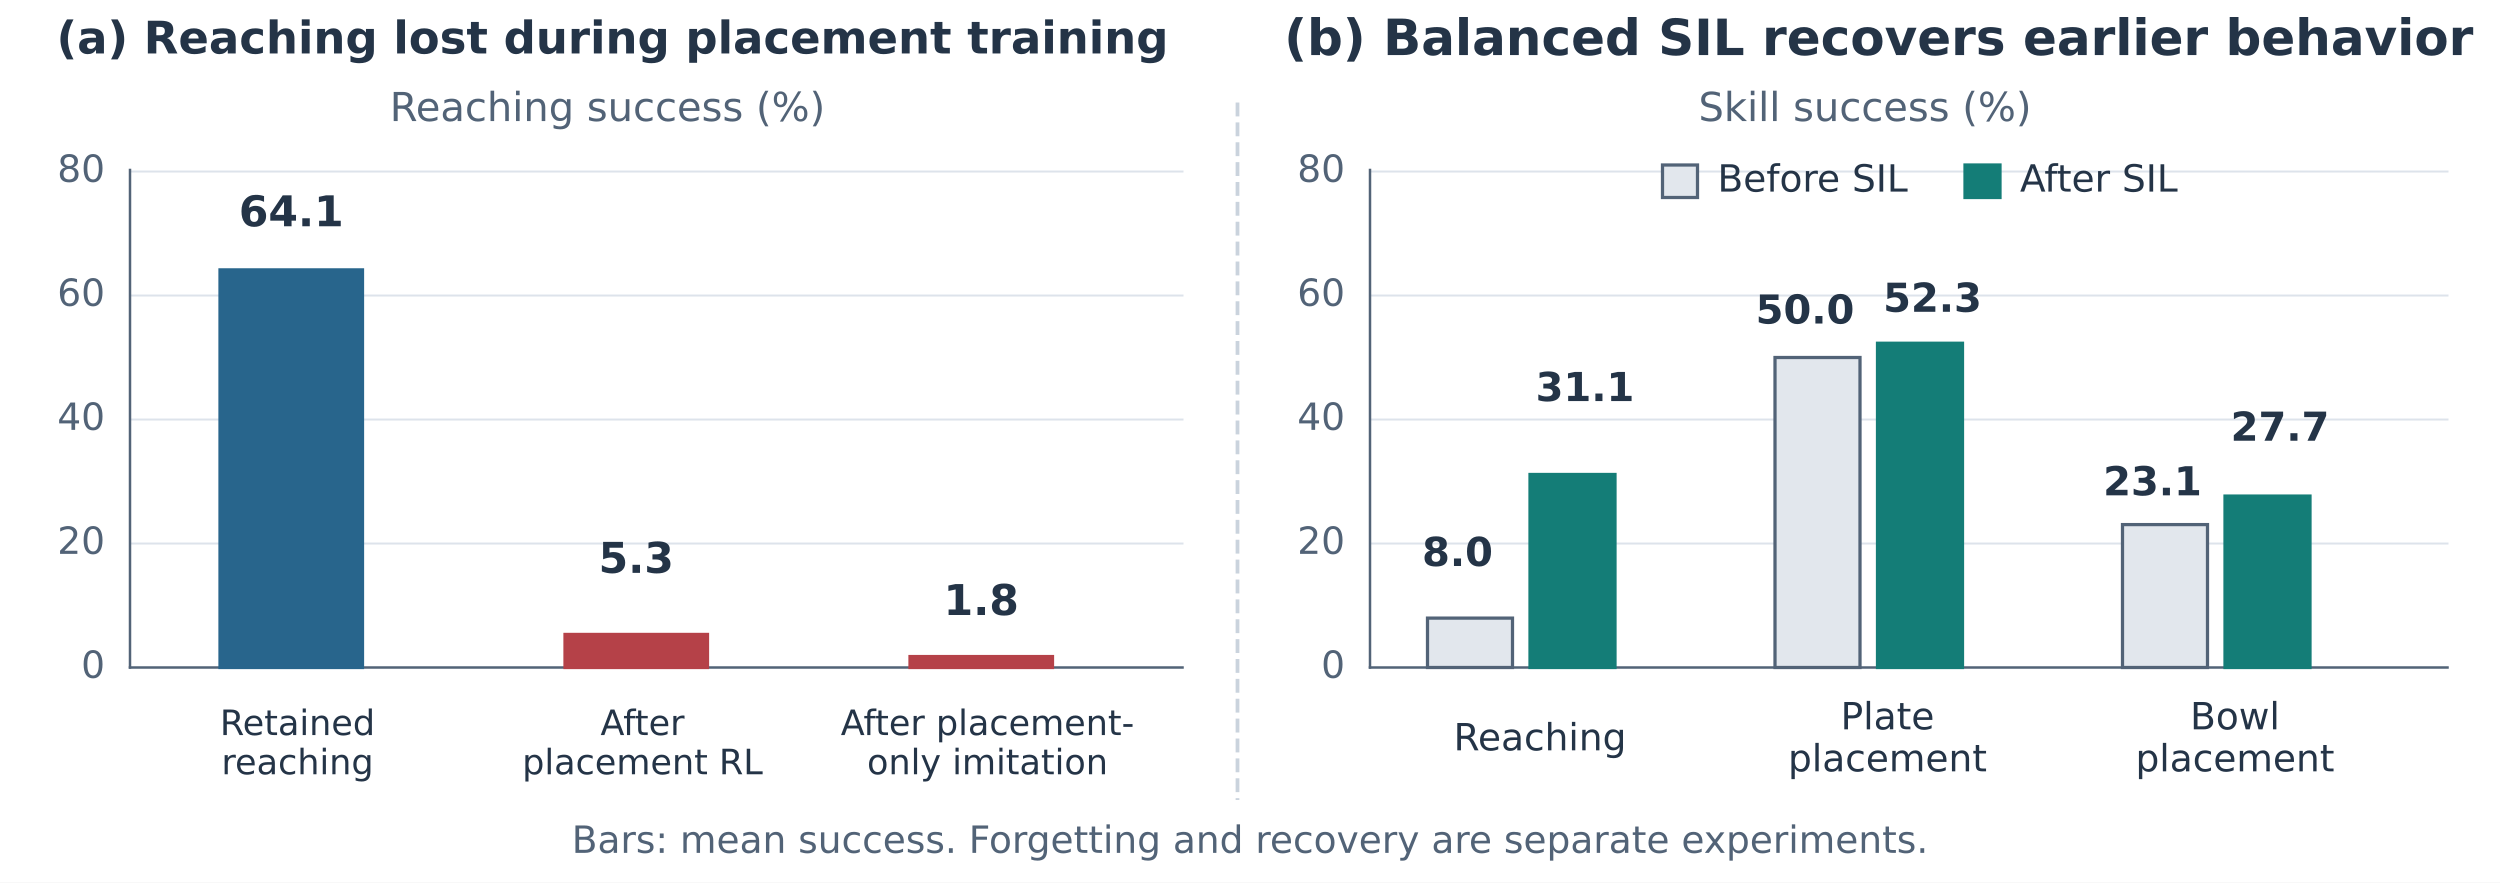
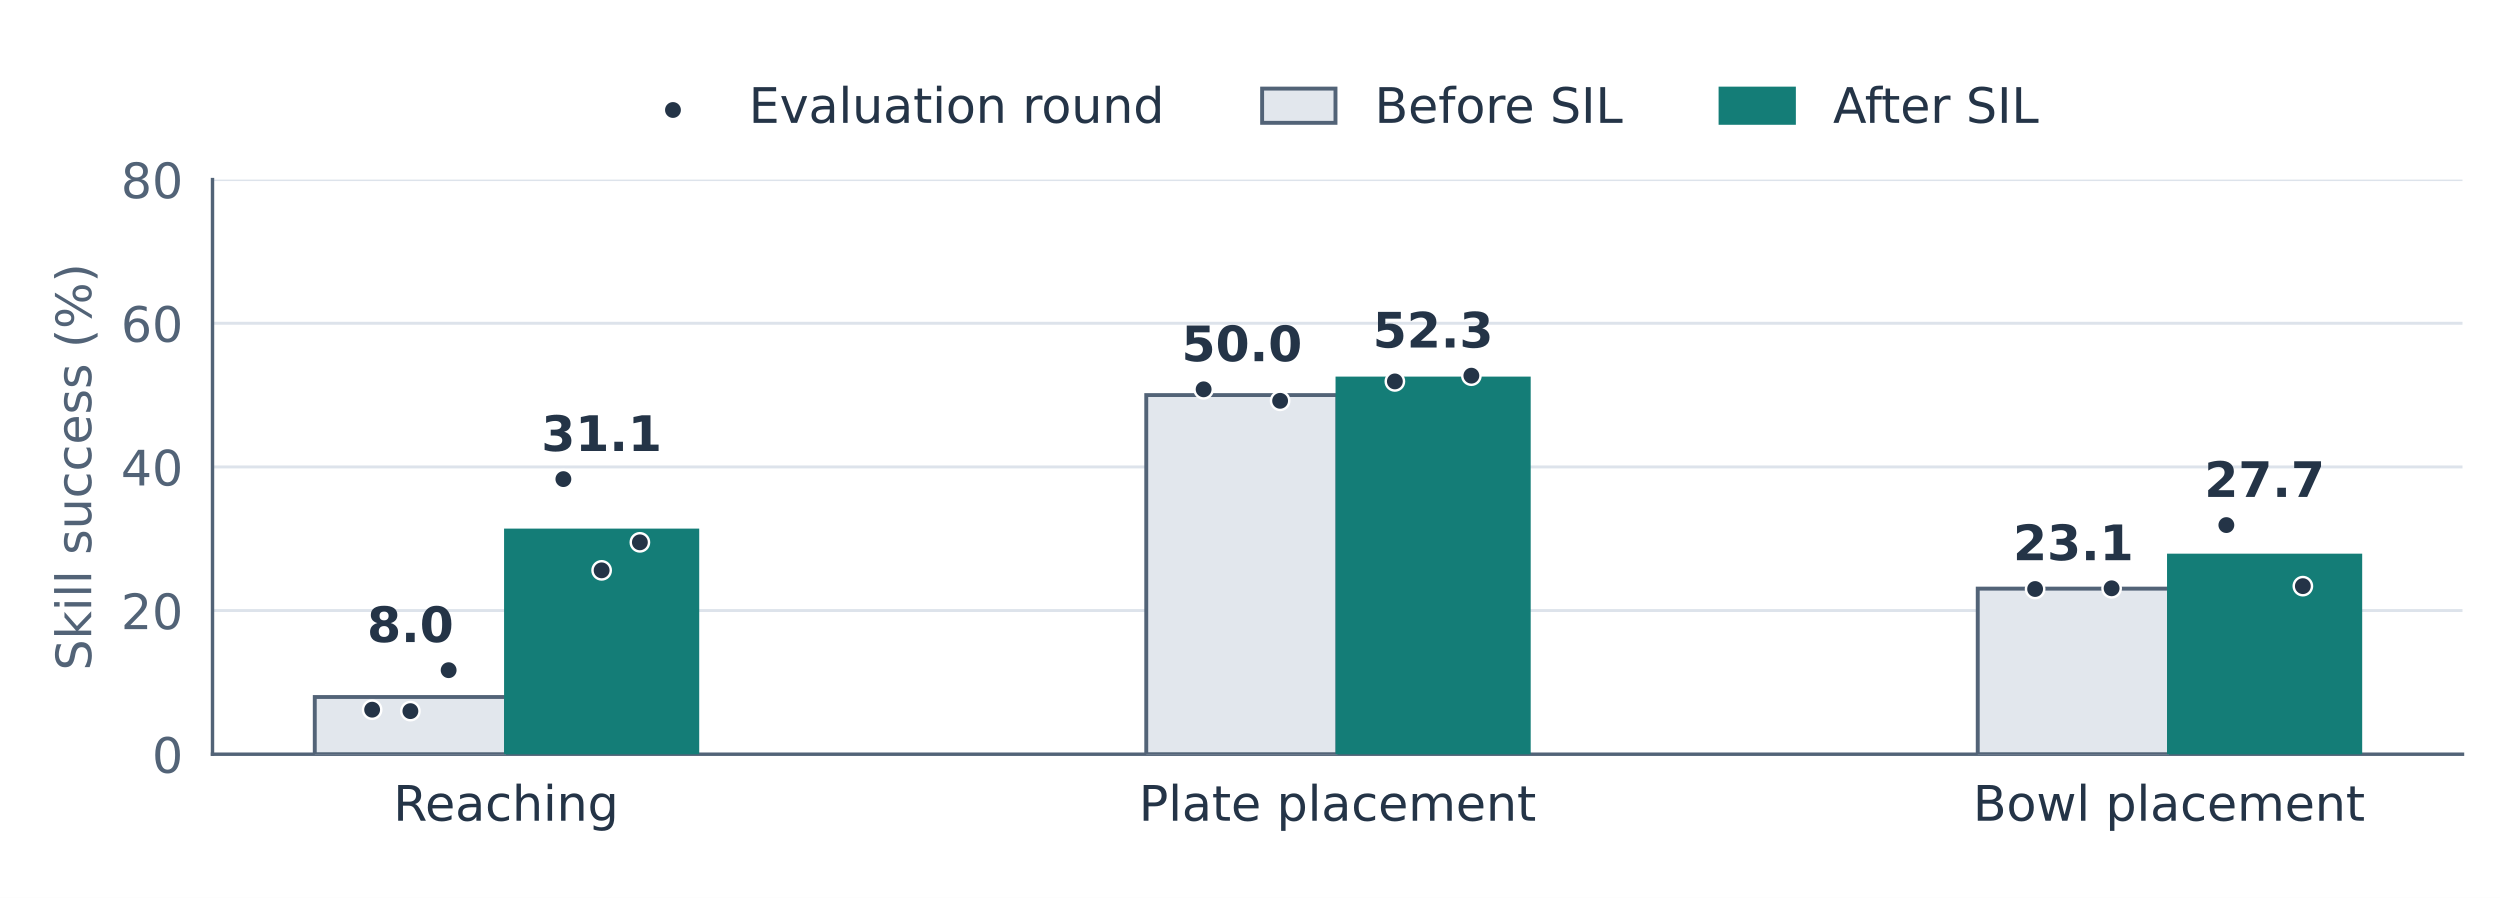
- <svg xmlns="http://www.w3.org/2000/svg" width="720pt" height="254.16pt" viewBox="0 0 720 254.16" version="1.1">
+ <svg xmlns="http://www.w3.org/2000/svg" xmlns:xlink="http://www.w3.org/1999/xlink" width="511.2pt" height="183.6pt" viewBox="0 0 511.2 183.6" version="1.1">
  <defs>
    <style type="text/css">*{stroke-linejoin: round; stroke-linecap: butt}</style>
  </defs>
  <g id="figure_1">
    <g id="patch_1">
-       <path d="M 0 254.16 L 720 254.16 L 720 0 L 0 0 z " style="fill: #ffffff" />
+       <path d="M 0 183.6  L 511.2 183.6  L 511.2 0  L 0 0  z " style="fill: #ffffff" />
    </g>
    <g id="axes_1">
      <g id="patch_2">
-         <path d="M 5.76 2.88 L 347.04 2.88 L 347.04 20.88 L 5.76 20.88 L 5.76 2.88 z " clip-path="url(#p7e3dd4bf15)" style="fill: none" />
+         <path d="M 43.452 154.224  L 503.532 154.224  L 503.532 36.72  L 43.452 36.72  z " style="fill: #ffffff" />
      </g>
-       <g id="text_1">
-         <text style="fill: #243447; font: 700 12.96px 'DejaVu Sans'; text-anchor: middle" x="176.4" y="15.406" transform="rotate(-0 176.4 15.40553)">(a) Reaching lost during placement training</text>
+       <g id="matplotlib.axis_1">
+         <g id="xtick_1">
+           <g id="line2d_1" />
+           <g id="text_1">
+             <text style="fill: #243447; font: 10px 'DejaVu Sans'; text-anchor: middle" x="103.47" y="167.822" transform="rotate(-0 103.4698 167.8224)">Reaching</text>
+           </g>
+         </g>
+         <g id="xtick_2">
+           <g id="line2d_2" />
+           <g id="text_2">
+             <text style="fill: #243447; font: 10px 'DejaVu Sans'; text-anchor: middle" x="273.492" y="167.822" transform="rotate(-0 273.492 167.8224)">Plate placement</text>
+           </g>
+         </g>
+         <g id="xtick_3">
+           <g id="line2d_3" />
+           <g id="text_3">
+             <text style="fill: #243447; font: 10px 'DejaVu Sans'; text-anchor: middle" x="443.514" y="167.822" transform="rotate(-0 443.5142 167.8224)">Bowl placement</text>
+           </g>
+         </g>
+       </g>
+       <g id="matplotlib.axis_2">
+         <g id="ytick_1">
+           <g id="line2d_4">
+             <path d="M 43.452 154.224  L 503.532 154.224  " clip-path="url(#pb173bceba5)" style="fill: none; stroke: #dde3eb; stroke-width: 0.6; stroke-linecap: square" />
+           </g>
+           <g id="line2d_5" />
+           <g id="text_4">
+             <text style="fill: #526377; font: 10px 'DejaVu Sans'; text-anchor: end" x="37.452" y="158.023" transform="rotate(-0 37.452 158.0232)">0</text>
+           </g>
+         </g>
+         <g id="ytick_2">
+           <g id="line2d_6">
+             <path d="M 43.452 124.848  L 503.532 124.848  " clip-path="url(#pb173bceba5)" style="fill: none; stroke: #dde3eb; stroke-width: 0.6; stroke-linecap: square" />
+           </g>
+           <g id="line2d_7" />
+           <g id="text_5">
+             <text style="fill: #526377; font: 10px 'DejaVu Sans'; text-anchor: end" x="37.452" y="128.647" transform="rotate(-0 37.452 128.6472)">20</text>
+           </g>
+         </g>
+         <g id="ytick_3">
+           <g id="line2d_8">
+             <path d="M 43.452 95.472  L 503.532 95.472  " clip-path="url(#pb173bceba5)" style="fill: none; stroke: #dde3eb; stroke-width: 0.6; stroke-linecap: square" />
+           </g>
+           <g id="line2d_9" />
+           <g id="text_6">
+             <text style="fill: #526377; font: 10px 'DejaVu Sans'; text-anchor: end" x="37.452" y="99.271" transform="rotate(-0 37.452 99.27122)">40</text>
+           </g>
+         </g>
+         <g id="ytick_4">
+           <g id="line2d_10">
+             <path d="M 43.452 66.096  L 503.532 66.096  " clip-path="url(#pb173bceba5)" style="fill: none; stroke: #dde3eb; stroke-width: 0.6; stroke-linecap: square" />
+           </g>
+           <g id="line2d_11" />
+           <g id="text_7">
+             <text style="fill: #526377; font: 10px 'DejaVu Sans'; text-anchor: end" x="37.452" y="69.895" transform="rotate(-0 37.452 69.89522)">60</text>
+           </g>
+         </g>
+         <g id="ytick_5">
+           <g id="line2d_12">
+             <path d="M 43.452 36.72  L 503.532 36.72  " clip-path="url(#pb173bceba5)" style="fill: none; stroke: #dde3eb; stroke-width: 0.6; stroke-linecap: square" />
+           </g>
+           <g id="line2d_13" />
+           <g id="text_8">
+             <text style="fill: #526377; font: 10px 'DejaVu Sans'; text-anchor: end" x="37.452" y="40.519" transform="rotate(-0 37.452 40.51922)">80</text>
+           </g>
+         </g>
+         <g id="text_9">
+           <text style="fill: #526377; font: 10px 'DejaVu Sans'; text-anchor: middle" x="18.647" y="95.472" transform="rotate(-90 18.64731 95.472)">Skill success (%)</text>
+         </g>
      </g>
      <g id="patch_3">
-         <path d="M 367.92 2.88 L 714.24 2.88 L 714.24 20.88 L 367.92 20.88 L 367.92 2.88 z " clip-path="url(#p7e3dd4bf15)" style="fill: none" />
-       </g>
-       <g id="text_2">
-         <text style="fill: #243447; font: 700 14.4px 'DejaVu Sans'; text-anchor: middle" x="541.08" y="15.854" transform="rotate(-0 541.08 15.8535)">(b) Balanced SIL recovers earlier behavior</text>
-       </g>
-       <g id="line2d_1">
-         <path d="M 37.44 192.24 L 340.56 192.24 " clip-path="url(#p7e3dd4bf15)" style="fill: none; stroke: #dde3eb; stroke-width: 0.576; stroke-linecap: square" />
+         <path d="M 43.452 154.224  L 43.452 36.72  " style="fill: none; stroke: #526377; stroke-width: 0.7; stroke-linejoin: miter; stroke-linecap: square" />
      </g>
      <g id="patch_4">
-         <path d="M 6.48 184.32 L 32.4 184.32 L 32.4 200.16 L 6.48 200.16 L 6.48 184.32 z " clip-path="url(#p7e3dd4bf15)" style="fill: none" />
-       </g>
-       <g id="text_3">
-         <text style="fill: #526377; font: 10.8px 'DejaVu Sans'; text-anchor: end" x="30.24" y="195.22" transform="rotate(-0 30.24 195.2201)">0</text>
-       </g>
-       <g id="line2d_2">
-         <path d="M 37.44 156.528 L 340.56 156.528 " clip-path="url(#p7e3dd4bf15)" style="fill: none; stroke: #dde3eb; stroke-width: 0.576; stroke-linecap: square" />
+         <path d="M 43.452 154.224  L 503.532 154.224  " style="fill: none; stroke: #526377; stroke-width: 0.7; stroke-linejoin: miter; stroke-linecap: square" />
      </g>
      <g id="patch_5">
-         <path d="M 6.48 148.608 L 32.4 148.608 L 32.4 164.448 L 6.48 164.448 L 6.48 148.608 z " clip-path="url(#p7e3dd4bf15)" style="fill: none" />
-       </g>
-       <g id="text_4">
-         <text style="fill: #526377; font: 10.8px 'DejaVu Sans'; text-anchor: end" x="30.24" y="159.508" transform="rotate(-0 30.24 159.5081)">20</text>
-       </g>
-       <g id="line2d_3">
-         <path d="M 37.44 120.816 L 340.56 120.816 " clip-path="url(#p7e3dd4bf15)" style="fill: none; stroke: #dde3eb; stroke-width: 0.576; stroke-linecap: square" />
+         <path d="M 64.365 154.224  L 103.47 154.224  L 103.47 142.523  L 64.365 142.523  z " clip-path="url(#pb173bceba5)" style="fill: #e2e7ed; stroke: #526377; stroke-width: 0.8; stroke-linejoin: miter" />
      </g>
      <g id="patch_6">
-         <path d="M 6.48 112.896 L 32.4 112.896 L 32.4 128.736 L 6.48 128.736 L 6.48 112.896 z " clip-path="url(#p7e3dd4bf15)" style="fill: none" />
-       </g>
-       <g id="text_5">
-         <text style="fill: #526377; font: 10.8px 'DejaVu Sans'; text-anchor: end" x="30.24" y="123.796" transform="rotate(-0 30.24 123.7961)">40</text>
-       </g>
-       <g id="line2d_4">
-         <path d="M 37.44 85.104 L 340.56 85.104 " clip-path="url(#p7e3dd4bf15)" style="fill: none; stroke: #dde3eb; stroke-width: 0.576; stroke-linecap: square" />
+         <path d="M 234.387 154.224  L 273.492 154.224  L 273.492 80.784  L 234.387 80.784  z " clip-path="url(#pb173bceba5)" style="fill: #e2e7ed; stroke: #526377; stroke-width: 0.8; stroke-linejoin: miter" />
      </g>
      <g id="patch_7">
-         <path d="M 6.48 77.184 L 32.4 77.184 L 32.4 93.024 L 6.48 93.024 L 6.48 77.184 z " clip-path="url(#p7e3dd4bf15)" style="fill: none" />
+         <path d="M 404.409 154.224  L 443.514 154.224  L 443.514 120.368  L 404.409 120.368  z " clip-path="url(#pb173bceba5)" style="fill: #e2e7ed; stroke: #526377; stroke-width: 0.8; stroke-linejoin: miter" />
      </g>
-       <g id="text_6">
-         <text style="fill: #526377; font: 10.8px 'DejaVu Sans'; text-anchor: end" x="30.24" y="88.084" transform="rotate(-0 30.24 88.08413)">60</text>
+       <g id="text_10">
+         <text style="fill: #243447; font: 700 10px 'DejaVu Sans'; text-anchor: middle" x="83.917" y="131.287" transform="rotate(-0 83.91728 131.2874)">8.0</text>
      </g>
-       <g id="line2d_5">
-         <path d="M 37.44 49.392 L 340.56 49.392 " clip-path="url(#p7e3dd4bf15)" style="fill: none; stroke: #dde3eb; stroke-width: 0.576; stroke-linecap: square" />
+       <g id="text_11">
+         <text style="fill: #243447; font: 700 10px 'DejaVu Sans'; text-anchor: middle" x="253.939" y="73.857" transform="rotate(-0 253.9394 73.85727)">50.0</text>
+       </g>
+       <g id="text_12">
+         <text style="fill: #243447; font: 700 10px 'DejaVu Sans'; text-anchor: middle" x="423.962" y="114.543" transform="rotate(-0 423.9616 114.543)">23.1</text>
      </g>
      <g id="patch_8">
-         <path d="M 6.48 41.472 L 32.4 41.472 L 32.4 57.312 L 6.48 57.312 L 6.48 41.472 z " clip-path="url(#p7e3dd4bf15)" style="fill: none" />
-       </g>
-       <g id="text_7">
-         <text style="fill: #526377; font: 10.8px 'DejaVu Sans'; text-anchor: end" x="30.24" y="52.372" transform="rotate(-0 30.24 52.37212)">80</text>
-       </g>
-       <g id="line2d_6">
-         <path d="M 37.44 48.96 L 37.44 192.24 " clip-path="url(#p7e3dd4bf15)" style="fill: none; stroke: #526377; stroke-width: 0.72; stroke-linecap: square" />
-       </g>
-       <g id="line2d_7">
-         <path d="M 37.44 192.24 L 340.56 192.24 " clip-path="url(#p7e3dd4bf15)" style="fill: none; stroke: #526377; stroke-width: 0.72; stroke-linecap: square" />
-       </g>
-       <g id="line2d_8">
-         <path d="M 394.56 192.24 L 704.88 192.24 " clip-path="url(#p7e3dd4bf15)" style="fill: none; stroke: #dde3eb; stroke-width: 0.576; stroke-linecap: square" />
+         <path d="M 103.47 154.224  L 142.575 154.224  L 142.575 108.495  L 103.47 108.495  z " clip-path="url(#pb173bceba5)" style="fill: #147d77; stroke: #147d77; stroke-width: 0.8; stroke-linejoin: miter" />
      </g>
      <g id="patch_9">
-         <path d="M 363.6 184.32 L 389.52 184.32 L 389.52 200.16 L 363.6 200.16 L 363.6 184.32 z " clip-path="url(#p7e3dd4bf15)" style="fill: none" />
-       </g>
-       <g id="text_8">
-         <text style="fill: #526377; font: 10.8px 'DejaVu Sans'; text-anchor: end" x="387.36" y="195.22" transform="rotate(-0 387.36 195.2201)">0</text>
-       </g>
-       <g id="line2d_9">
-         <path d="M 394.56 156.528 L 704.88 156.528 " clip-path="url(#p7e3dd4bf15)" style="fill: none; stroke: #dde3eb; stroke-width: 0.576; stroke-linecap: square" />
+         <path d="M 273.492 154.224  L 312.597 154.224  L 312.597 77.406  L 273.492 77.406  z " clip-path="url(#pb173bceba5)" style="fill: #147d77; stroke: #147d77; stroke-width: 0.8; stroke-linejoin: miter" />
      </g>
      <g id="patch_10">
-         <path d="M 363.6 148.608 L 389.52 148.608 L 389.52 164.448 L 363.6 164.448 L 363.6 148.608 z " clip-path="url(#p7e3dd4bf15)" style="fill: none" />
-       </g>
-       <g id="text_9">
-         <text style="fill: #526377; font: 10.8px 'DejaVu Sans'; text-anchor: end" x="387.36" y="159.508" transform="rotate(-0 387.36 159.5081)">20</text>
-       </g>
-       <g id="line2d_10">
-         <path d="M 394.56 120.816 L 704.88 120.816 " clip-path="url(#p7e3dd4bf15)" style="fill: none; stroke: #dde3eb; stroke-width: 0.576; stroke-linecap: square" />
-       </g>
-       <g id="patch_11">
-         <path d="M 363.6 112.896 L 389.52 112.896 L 389.52 128.736 L 363.6 128.736 L 363.6 112.896 z " clip-path="url(#p7e3dd4bf15)" style="fill: none" />
-       </g>
-       <g id="text_10">
-         <text style="fill: #526377; font: 10.8px 'DejaVu Sans'; text-anchor: end" x="387.36" y="123.796" transform="rotate(-0 387.36 123.7961)">40</text>
-       </g>
-       <g id="line2d_11">
-         <path d="M 394.56 85.104 L 704.88 85.104 " clip-path="url(#p7e3dd4bf15)" style="fill: none; stroke: #dde3eb; stroke-width: 0.576; stroke-linecap: square" />
-       </g>
-       <g id="patch_12">
-         <path d="M 363.6 77.184 L 389.52 77.184 L 389.52 93.024 L 363.6 93.024 L 363.6 77.184 z " clip-path="url(#p7e3dd4bf15)" style="fill: none" />
-       </g>
-       <g id="text_11">
-         <text style="fill: #526377; font: 10.8px 'DejaVu Sans'; text-anchor: end" x="387.36" y="88.084" transform="rotate(-0 387.36 88.08413)">60</text>
-       </g>
-       <g id="line2d_12">
-         <path d="M 394.56 49.392 L 704.88 49.392 " clip-path="url(#p7e3dd4bf15)" style="fill: none; stroke: #dde3eb; stroke-width: 0.576; stroke-linecap: square" />
-       </g>
-       <g id="patch_13">
-         <path d="M 363.6 41.472 L 389.52 41.472 L 389.52 57.312 L 363.6 57.312 L 363.6 41.472 z " clip-path="url(#p7e3dd4bf15)" style="fill: none" />
-       </g>
-       <g id="text_12">
-         <text style="fill: #526377; font: 10.8px 'DejaVu Sans'; text-anchor: end" x="387.36" y="52.372" transform="rotate(-0 387.36 52.37212)">80</text>
-       </g>
-       <g id="line2d_13">
-         <path d="M 394.56 48.96 L 394.56 192.24 " clip-path="url(#p7e3dd4bf15)" style="fill: none; stroke: #526377; stroke-width: 0.72; stroke-linecap: square" />
-       </g>
-       <g id="line2d_14">
-         <path d="M 394.56 192.24 L 704.88 192.24 " clip-path="url(#p7e3dd4bf15)" style="fill: none; stroke: #526377; stroke-width: 0.72; stroke-linecap: square" />
-       </g>
-       <g id="patch_14">
-         <path d="M 5.76 23.04 L 344.16 23.04 L 344.16 40.32 L 5.76 40.32 L 5.76 23.04 z " clip-path="url(#p7e3dd4bf15)" style="fill: none" />
+         <path d="M 443.514 154.224  L 482.619 154.224  L 482.619 113.612  L 443.514 113.612  z " clip-path="url(#pb173bceba5)" style="fill: #147d77; stroke: #147d77; stroke-width: 0.8; stroke-linejoin: miter" />
      </g>
      <g id="text_13">
-         <text style="fill: #526377; font: 11.52px 'DejaVu Sans'; text-anchor: middle" x="174.96" y="34.859" transform="rotate(-0 174.96 34.8588)">Reaching success (%)</text>
-       </g>
-       <g id="patch_15">
-         <path d="M 367.92 23.04 L 706.32 23.04 L 706.32 40.32 L 367.92 40.32 L 367.92 23.04 z " clip-path="url(#p7e3dd4bf15)" style="fill: none" />
+         <text style="fill: #243447; font: 700 10px 'DejaVu Sans'; text-anchor: middle" x="123.022" y="92.217" transform="rotate(-0 123.0224 92.21727)">31.1</text>
      </g>
      <g id="text_14">
-         <text style="fill: #526377; font: 11.52px 'DejaVu Sans'; text-anchor: middle" x="537.12" y="34.859" transform="rotate(-0 537.12 34.8588)">Skill success (%)</text>
-       </g>
-       <g id="patch_16">
-         <path d="M 63.36 77.724 L 104.4 77.724 L 104.4 192.24 L 63.36 192.24 z " clip-path="url(#p7e3dd4bf15)" style="fill: #28658c; stroke: #28658c; stroke-width: 0.936; stroke-linejoin: miter" />
-       </g>
-       <g id="patch_17">
-         <path d="M 56.16 53.153 L 111.6 53.153 L 111.6 70.433 L 56.16 70.433 L 56.16 53.153 z " clip-path="url(#p7e3dd4bf15)" style="fill: none" />
+         <text style="fill: #243447; font: 700 10px 'DejaVu Sans'; text-anchor: middle" x="293.045" y="71.067" transform="rotate(-0 293.0446 71.06655)">52.3</text>
      </g>
      <g id="text_15">
-         <text style="fill: #243447; font: 700 12.24px 'DejaVu Sans'; text-anchor: middle" x="83.88" y="65.171" transform="rotate(-0 83.88 65.17075)">64.1</text>
+         <text style="fill: #243447; font: 700 10px 'DejaVu Sans'; text-anchor: middle" x="463.067" y="101.618" transform="rotate(-0 463.0667 101.6176)">27.7</text>
      </g>
-       <g id="patch_21">
-         <path d="M 38.88 198.72 L 132.48 198.72 L 132.48 230.4 L 38.88 230.4 L 38.88 198.72 z " clip-path="url(#p7e3dd4bf15)" style="fill: none" />
+       <g id="PathCollection_1">
+         <defs>
+           <path id="m576e08fbcf" d="M 0 1.871  C 0.496 1.871 0.972 1.674 1.323 1.323  C 1.674 0.972 1.871 0.496 1.871 0  C 1.871 -0.496 1.674 -0.972 1.323 -1.323  C 0.972 -1.674 0.496 -1.871 0 -1.871  C -0.496 -1.871 -0.972 -1.674 -1.323 -1.323  C -1.674 -0.972 -1.871 -0.496 -1.871 0  C -1.871 0.496 -1.674 0.972 -1.323 1.323  C -0.972 1.674 -0.496 1.871 0 1.871  z " style="stroke: #ffffff; stroke-width: 0.5" />
+         </defs>
+         <g clip-path="url(#pb173bceba5)">
+           <use xlink:href="#m576e08fbcf" x="76.096" y="145.117" style="fill: #243447; stroke: #ffffff; stroke-width: 0.5" />
+           <use xlink:href="#m576e08fbcf" x="83.917" y="145.411" style="fill: #243447; stroke: #ffffff; stroke-width: 0.5" />
+           <use xlink:href="#m576e08fbcf" x="91.738" y="137.039" style="fill: #243447; stroke: #ffffff; stroke-width: 0.5" />
+         </g>
      </g>
-       <g id="text_16">
-         <text style="fill: #243447; font: 10.08px 'DejaVu Sans'" transform="translate(63.34414 211.6978)">Retained</text>
-         <text style="fill: #243447; font: 10.08px 'DejaVu Sans'" transform="translate(63.77254 222.9851)">reaching</text>
+       <g id="PathCollection_2">
+         <g clip-path="url(#pb173bceba5)">
+           <use xlink:href="#m576e08fbcf" x="246.118" y="79.609" style="fill: #243447; stroke: #ffffff; stroke-width: 0.5" />
+           <use xlink:href="#m576e08fbcf" x="261.76" y="81.959" style="fill: #243447; stroke: #ffffff; stroke-width: 0.5" />
+         </g>
      </g>
-       <g id="patch_22">
-         <path d="M 162.72 182.717 L 203.76 182.717 L 203.76 192.24 L 162.72 192.24 z " clip-path="url(#p7e3dd4bf15)" style="fill: #b54148; stroke: #b54148; stroke-width: 0.936; stroke-linejoin: miter" />
+       <g id="PathCollection_3">
+         <g clip-path="url(#pb173bceba5)">
+           <use xlink:href="#m576e08fbcf" x="416.141" y="120.442" style="fill: #243447; stroke: #ffffff; stroke-width: 0.5" />
+           <use xlink:href="#m576e08fbcf" x="431.783" y="120.295" style="fill: #243447; stroke: #ffffff; stroke-width: 0.5" />
+         </g>
      </g>
-       <g id="patch_23">
-         <path d="M 155.52 152.968 L 210.96 152.968 L 210.96 170.248 L 155.52 170.248 L 155.52 152.968 z " clip-path="url(#p7e3dd4bf15)" style="fill: none" />
+       <g id="PathCollection_4">
+         <g clip-path="url(#pb173bceba5)">
+           <use xlink:href="#m576e08fbcf" x="115.201" y="97.969" style="fill: #243447; stroke: #ffffff; stroke-width: 0.5" />
+           <use xlink:href="#m576e08fbcf" x="123.022" y="116.623" style="fill: #243447; stroke: #ffffff; stroke-width: 0.5" />
+           <use xlink:href="#m576e08fbcf" x="130.843" y="110.894" style="fill: #243447; stroke: #ffffff; stroke-width: 0.5" />
+         </g>
      </g>
-       <g id="text_17">
-         <text style="fill: #243447; font: 700 12.24px 'DejaVu Sans'; text-anchor: middle" x="183.24" y="164.986" transform="rotate(-0 183.24 164.9858)">5.3</text>
+       <g id="PathCollection_5">
+         <g clip-path="url(#pb173bceba5)">
+           <use xlink:href="#m576e08fbcf" x="285.224" y="77.993" style="fill: #243447; stroke: #ffffff; stroke-width: 0.5" />
+           <use xlink:href="#m576e08fbcf" x="300.866" y="76.818" style="fill: #243447; stroke: #ffffff; stroke-width: 0.5" />
+         </g>
      </g>
-       <g id="patch_27">
-         <path d="M 138.24 198.72 L 231.84 198.72 L 231.84 230.4 L 138.24 230.4 L 138.24 198.72 z " clip-path="url(#p7e3dd4bf15)" style="fill: none" />
+       <g id="PathCollection_6">
+         <g clip-path="url(#pb173bceba5)">
+           <use xlink:href="#m576e08fbcf" x="455.246" y="107.369" style="fill: #243447; stroke: #ffffff; stroke-width: 0.5" />
+           <use xlink:href="#m576e08fbcf" x="470.888" y="119.854" style="fill: #243447; stroke: #ffffff; stroke-width: 0.5" />
+         </g>
      </g>
-       <g id="text_18">
-         <text style="fill: #243447; font: 10.08px 'DejaVu Sans'" transform="translate(172.9401 211.6978)">After</text>
-         <text style="fill: #243447; font: 10.08px 'DejaVu Sans'" transform="translate(150.3869 222.9851)">placement RL</text>
-       </g>
-       <g id="patch_28">
-         <path d="M 262.08 189.085 L 303.12 189.085 L 303.12 192.24 L 262.08 192.24 z " clip-path="url(#p7e3dd4bf15)" style="fill: #b54148; stroke: #b54148; stroke-width: 0.936; stroke-linejoin: miter" />
-       </g>
-       <g id="patch_29">
-         <path d="M 254.88 165.11 L 310.32 165.11 L 310.32 182.39 L 254.88 182.39 L 254.88 165.11 z " clip-path="url(#p7e3dd4bf15)" style="fill: none" />
-       </g>
-       <g id="text_19">
-         <text style="fill: #243447; font: 700 12.24px 'DejaVu Sans'; text-anchor: middle" x="282.6" y="177.128" transform="rotate(-0 282.6 177.1279)">1.8</text>
-       </g>
-       <g id="patch_33">
-         <path d="M 237.6 198.72 L 331.2 198.72 L 331.2 230.4 L 237.6 230.4 L 237.6 198.72 z " clip-path="url(#p7e3dd4bf15)" style="fill: none" />
-       </g>
-       <g id="text_20">
-         <text style="fill: #243447; font: 10.08px 'DejaVu Sans'" transform="translate(242.1388 211.6978)">After placement-</text>
-         <text style="fill: #243447; font: 10.08px 'DejaVu Sans'" transform="translate(249.709 222.9851)">only imitation</text>
-       </g>
-       <g id="patch_34">
-         <path d="M 411.12 178.015 L 435.6 178.015 L 435.6 192.24 L 411.12 192.24 z " clip-path="url(#p7e3dd4bf15)" style="fill: #e2e7ed; stroke: #526377; stroke-width: 0.936; stroke-linejoin: miter" />
-       </g>
-       <g id="patch_35">
-         <path d="M 398.16 151.908 L 441.36 151.908 L 441.36 167.748 L 398.16 167.748 L 398.16 151.908 z " clip-path="url(#p7e3dd4bf15)" style="fill: none" />
-       </g>
-       <g id="text_21">
-         <text style="fill: #243447; font: 700 11.52px 'DejaVu Sans'; text-anchor: middle" x="419.76" y="163.007" transform="rotate(-0 419.76 163.0073)">8.0</text>
-       </g>
-       <g id="patch_39">
-         <path d="M 440.64 136.648 L 465.12 136.648 L 465.12 192.24 L 440.64 192.24 z " clip-path="url(#p7e3dd4bf15)" style="fill: #147d77; stroke: #147d77; stroke-width: 0.936; stroke-linejoin: miter" />
-       </g>
-       <g id="patch_40">
-         <path d="M 434.88 104.412 L 478.08 104.412 L 478.08 120.252 L 434.88 120.252 L 434.88 104.412 z " clip-path="url(#p7e3dd4bf15)" style="fill: none" />
-       </g>
-       <g id="text_22">
-         <text style="fill: #243447; font: 700 11.52px 'DejaVu Sans'; text-anchor: middle" x="456.48" y="115.51" transform="rotate(-0 456.48 115.5103)">31.1</text>
-       </g>
-       <g id="patch_44">
-         <path d="M 399.6 198.72 L 487.44 198.72 L 487.44 227.52 L 399.6 227.52 L 399.6 198.72 z " clip-path="url(#p7e3dd4bf15)" style="fill: none" />
-       </g>
-       <g id="text_23">
-         <text style="fill: #243447; font: 10.8px 'DejaVu Sans'; text-anchor: middle" x="443.52" y="216.1" transform="rotate(-0 443.52 216.1001)">Reaching</text>
-       </g>
-       <g id="patch_45">
-         <path d="M 511.2 102.96 L 535.68 102.96 L 535.68 192.24 L 511.2 192.24 z " clip-path="url(#p7e3dd4bf15)" style="fill: #e2e7ed; stroke: #526377; stroke-width: 0.936; stroke-linejoin: miter" />
-       </g>
-       <g id="patch_46">
-         <path d="M 498.24 82.092 L 541.44 82.092 L 541.44 97.932 L 498.24 97.932 L 498.24 82.092 z " clip-path="url(#p7e3dd4bf15)" style="fill: none" />
-       </g>
-       <g id="text_24">
-         <text style="fill: #243447; font: 700 11.52px 'DejaVu Sans'; text-anchor: middle" x="519.84" y="93.19" transform="rotate(-0 519.84 93.19032)">50.0</text>
-       </g>
-       <g id="patch_49">
-         <path d="M 540.72 98.853 L 565.2 98.853 L 565.2 192.24 L 540.72 192.24 z " clip-path="url(#p7e3dd4bf15)" style="fill: #147d77; stroke: #147d77; stroke-width: 0.936; stroke-linejoin: miter" />
-       </g>
-       <g id="patch_50">
-         <path d="M 534.96 78.699 L 578.16 78.699 L 578.16 94.539 L 534.96 94.539 L 534.96 78.699 z " clip-path="url(#p7e3dd4bf15)" style="fill: none" />
-       </g>
-       <g id="text_25">
-         <text style="fill: #243447; font: 700 11.52px 'DejaVu Sans'; text-anchor: middle" x="556.56" y="89.798" transform="rotate(-0 556.56 89.79768)">52.3</text>
-       </g>
-       <g id="patch_53">
-         <path d="M 499.68 198.72 L 587.52 198.72 L 587.52 227.52 L 499.68 227.52 L 499.68 198.72 z " clip-path="url(#p7e3dd4bf15)" style="fill: none" />
-       </g>
-       <g id="text_26">
-         <text style="fill: #243447; font: 10.8px 'DejaVu Sans'" transform="translate(530.0949 210.0533)">Plate</text>
-         <text style="fill: #243447; font: 10.8px 'DejaVu Sans'" transform="translate(514.9488 222.1469)">placement</text>
-       </g>
-       <g id="patch_54">
-         <path d="M 611.28 151.082 L 635.76 151.082 L 635.76 192.24 L 611.28 192.24 z " clip-path="url(#p7e3dd4bf15)" style="fill: #e2e7ed; stroke: #526377; stroke-width: 0.936; stroke-linejoin: miter" />
-       </g>
-       <g id="patch_55">
-         <path d="M 598.32 131.553 L 641.52 131.553 L 641.52 147.393 L 598.32 147.393 L 598.32 131.553 z " clip-path="url(#p7e3dd4bf15)" style="fill: none" />
-       </g>
-       <g id="text_27">
-         <text style="fill: #243447; font: 700 11.52px 'DejaVu Sans'; text-anchor: middle" x="619.92" y="142.651" transform="rotate(-0 619.92 142.6514)">23.1</text>
-       </g>
-       <g id="patch_58">
-         <path d="M 640.8 142.868 L 665.28 142.868 L 665.28 192.24 L 640.8 192.24 z " clip-path="url(#p7e3dd4bf15)" style="fill: #147d77; stroke: #147d77; stroke-width: 0.936; stroke-linejoin: miter" />
-       </g>
-       <g id="patch_59">
-         <path d="M 635.04 115.839 L 678.24 115.839 L 678.24 131.679 L 635.04 131.679 L 635.04 115.839 z " clip-path="url(#p7e3dd4bf15)" style="fill: none" />
-       </g>
-       <g id="text_28">
-         <text style="fill: #243447; font: 700 11.52px 'DejaVu Sans'; text-anchor: middle" x="656.64" y="126.938" transform="rotate(-0 656.64 126.9382)">27.7</text>
-       </g>
-       <g id="patch_62">
-         <path d="M 599.76 198.72 L 687.6 198.72 L 687.6 227.52 L 599.76 227.52 L 599.76 198.72 z " clip-path="url(#p7e3dd4bf15)" style="fill: none" />
-       </g>
-       <g id="text_29">
-         <text style="fill: #243447; font: 10.8px 'DejaVu Sans'" transform="translate(630.7546 210.0533)">Bowl</text>
-         <text style="fill: #243447; font: 10.8px 'DejaVu Sans'" transform="translate(615.0288 222.1469)">placement</text>
-       </g>
-       <g id="patch_63">
-         <path d="M 478.8 47.52 L 488.88 47.52 L 488.88 56.88 L 478.8 56.88 z " clip-path="url(#p7e3dd4bf15)" style="fill: #e2e7ed; stroke: #526377; stroke-width: 0.936; stroke-linejoin: miter" />
-       </g>
-       <g id="patch_64">
-         <path d="M 492.48 43.2 L 558.72 43.2 L 558.72 61.2 L 492.48 61.2 L 492.48 43.2 z " clip-path="url(#p7e3dd4bf15)" style="fill: none" />
-       </g>
-       <g id="text_30">
-         <text style="fill: #243447; font: 10.8px 'DejaVu Sans'; text-anchor: start" x="494.64" y="55.18" transform="rotate(-0 494.64 55.18012)">Before SIL</text>
-       </g>
-       <g id="patch_65">
-         <path d="M 565.92 47.52 L 576 47.52 L 576 56.88 L 565.92 56.88 z " clip-path="url(#p7e3dd4bf15)" style="fill: #147d77; stroke: #147d77; stroke-width: 0.936; stroke-linejoin: miter" />
-       </g>
-       <g id="patch_66">
-         <path d="M 579.6 43.2 L 673.2 43.2 L 673.2 61.2 L 579.6 61.2 L 579.6 43.2 z " clip-path="url(#p7e3dd4bf15)" style="fill: none" />
-       </g>
-       <g id="text_31">
-         <text style="fill: #243447; font: 10.8px 'DejaVu Sans'; text-anchor: start" x="581.76" y="55.18" transform="rotate(-0 581.76 55.18012)">After SIL</text>
-       </g>
-       <g id="line2d_15">
-         <path d="M 356.4 29.52 L 356.4 230.4 " clip-path="url(#p7e3dd4bf15)" style="fill: none; stroke-dasharray: 3.996,1.728; stroke-dashoffset: 0; stroke: #cad3dd; stroke-width: 1.08" />
-       </g>
-       <g id="patch_67">
-         <path d="M 5.76 234.72 L 714.24 234.72 L 714.24 250.56 L 5.76 250.56 L 5.76 234.72 z " clip-path="url(#p7e3dd4bf15)" style="fill: none" />
-       </g>
-       <g id="text_32">
-         <text style="fill: #526377; font: 10.8px 'DejaVu Sans'; text-anchor: middle" x="360" y="245.62" transform="rotate(-0 360 245.6201)">Bars: mean success. Forgetting and recovery are separate experiments.</text>
+       <g id="legend_1">
+         <g id="PathCollection_7">
+           <g>
+             <use xlink:href="#m576e08fbcf" x="137.608" y="22.492" style="fill: #243447; stroke: #ffffff; stroke-width: 0.5" />
+           </g>
+         </g>
+         <g id="text_16">
+           <text style="fill: #243447; font: 10px 'DejaVu Sans'; text-anchor: start" x="153.108" y="25.117" transform="rotate(-0 153.1084 25.11748)">Evaluation round</text>
+         </g>
+         <g id="patch_11">
+           <path d="M 258.079 25.117  L 273.079 25.117  L 273.079 18.117  L 258.079 18.117  z " style="fill: #e2e7ed; stroke: #526377; stroke-width: 0.8; stroke-linejoin: miter" />
+         </g>
+         <g id="text_17">
+           <text style="fill: #243447; font: 10px 'DejaVu Sans'; text-anchor: start" x="281.079" y="25.117" transform="rotate(-0 281.0787 25.11748)">Before SIL</text>
+         </g>
+         <g id="patch_12">
+           <path d="M 351.819 25.117  L 366.819 25.117  L 366.819 18.117  L 351.819 18.117  z " style="fill: #147d77; stroke: #147d77; stroke-width: 0.8; stroke-linejoin: miter" />
+         </g>
+         <g id="text_18">
+           <text style="fill: #243447; font: 10px 'DejaVu Sans'; text-anchor: start" x="374.819" y="25.117" transform="rotate(-0 374.8193 25.11748)">After SIL</text>
+         </g>
      </g>
    </g>
  </g>
  <defs>
-     <clipPath id="p7e3dd4bf15">
-       <rect x="0" y="0" width="720" height="254.16" />
+     <clipPath id="pb173bceba5">
+       <rect x="43.452" y="36.72" width="460.08" height="117.504" />
    </clipPath>
  </defs>
</svg>
